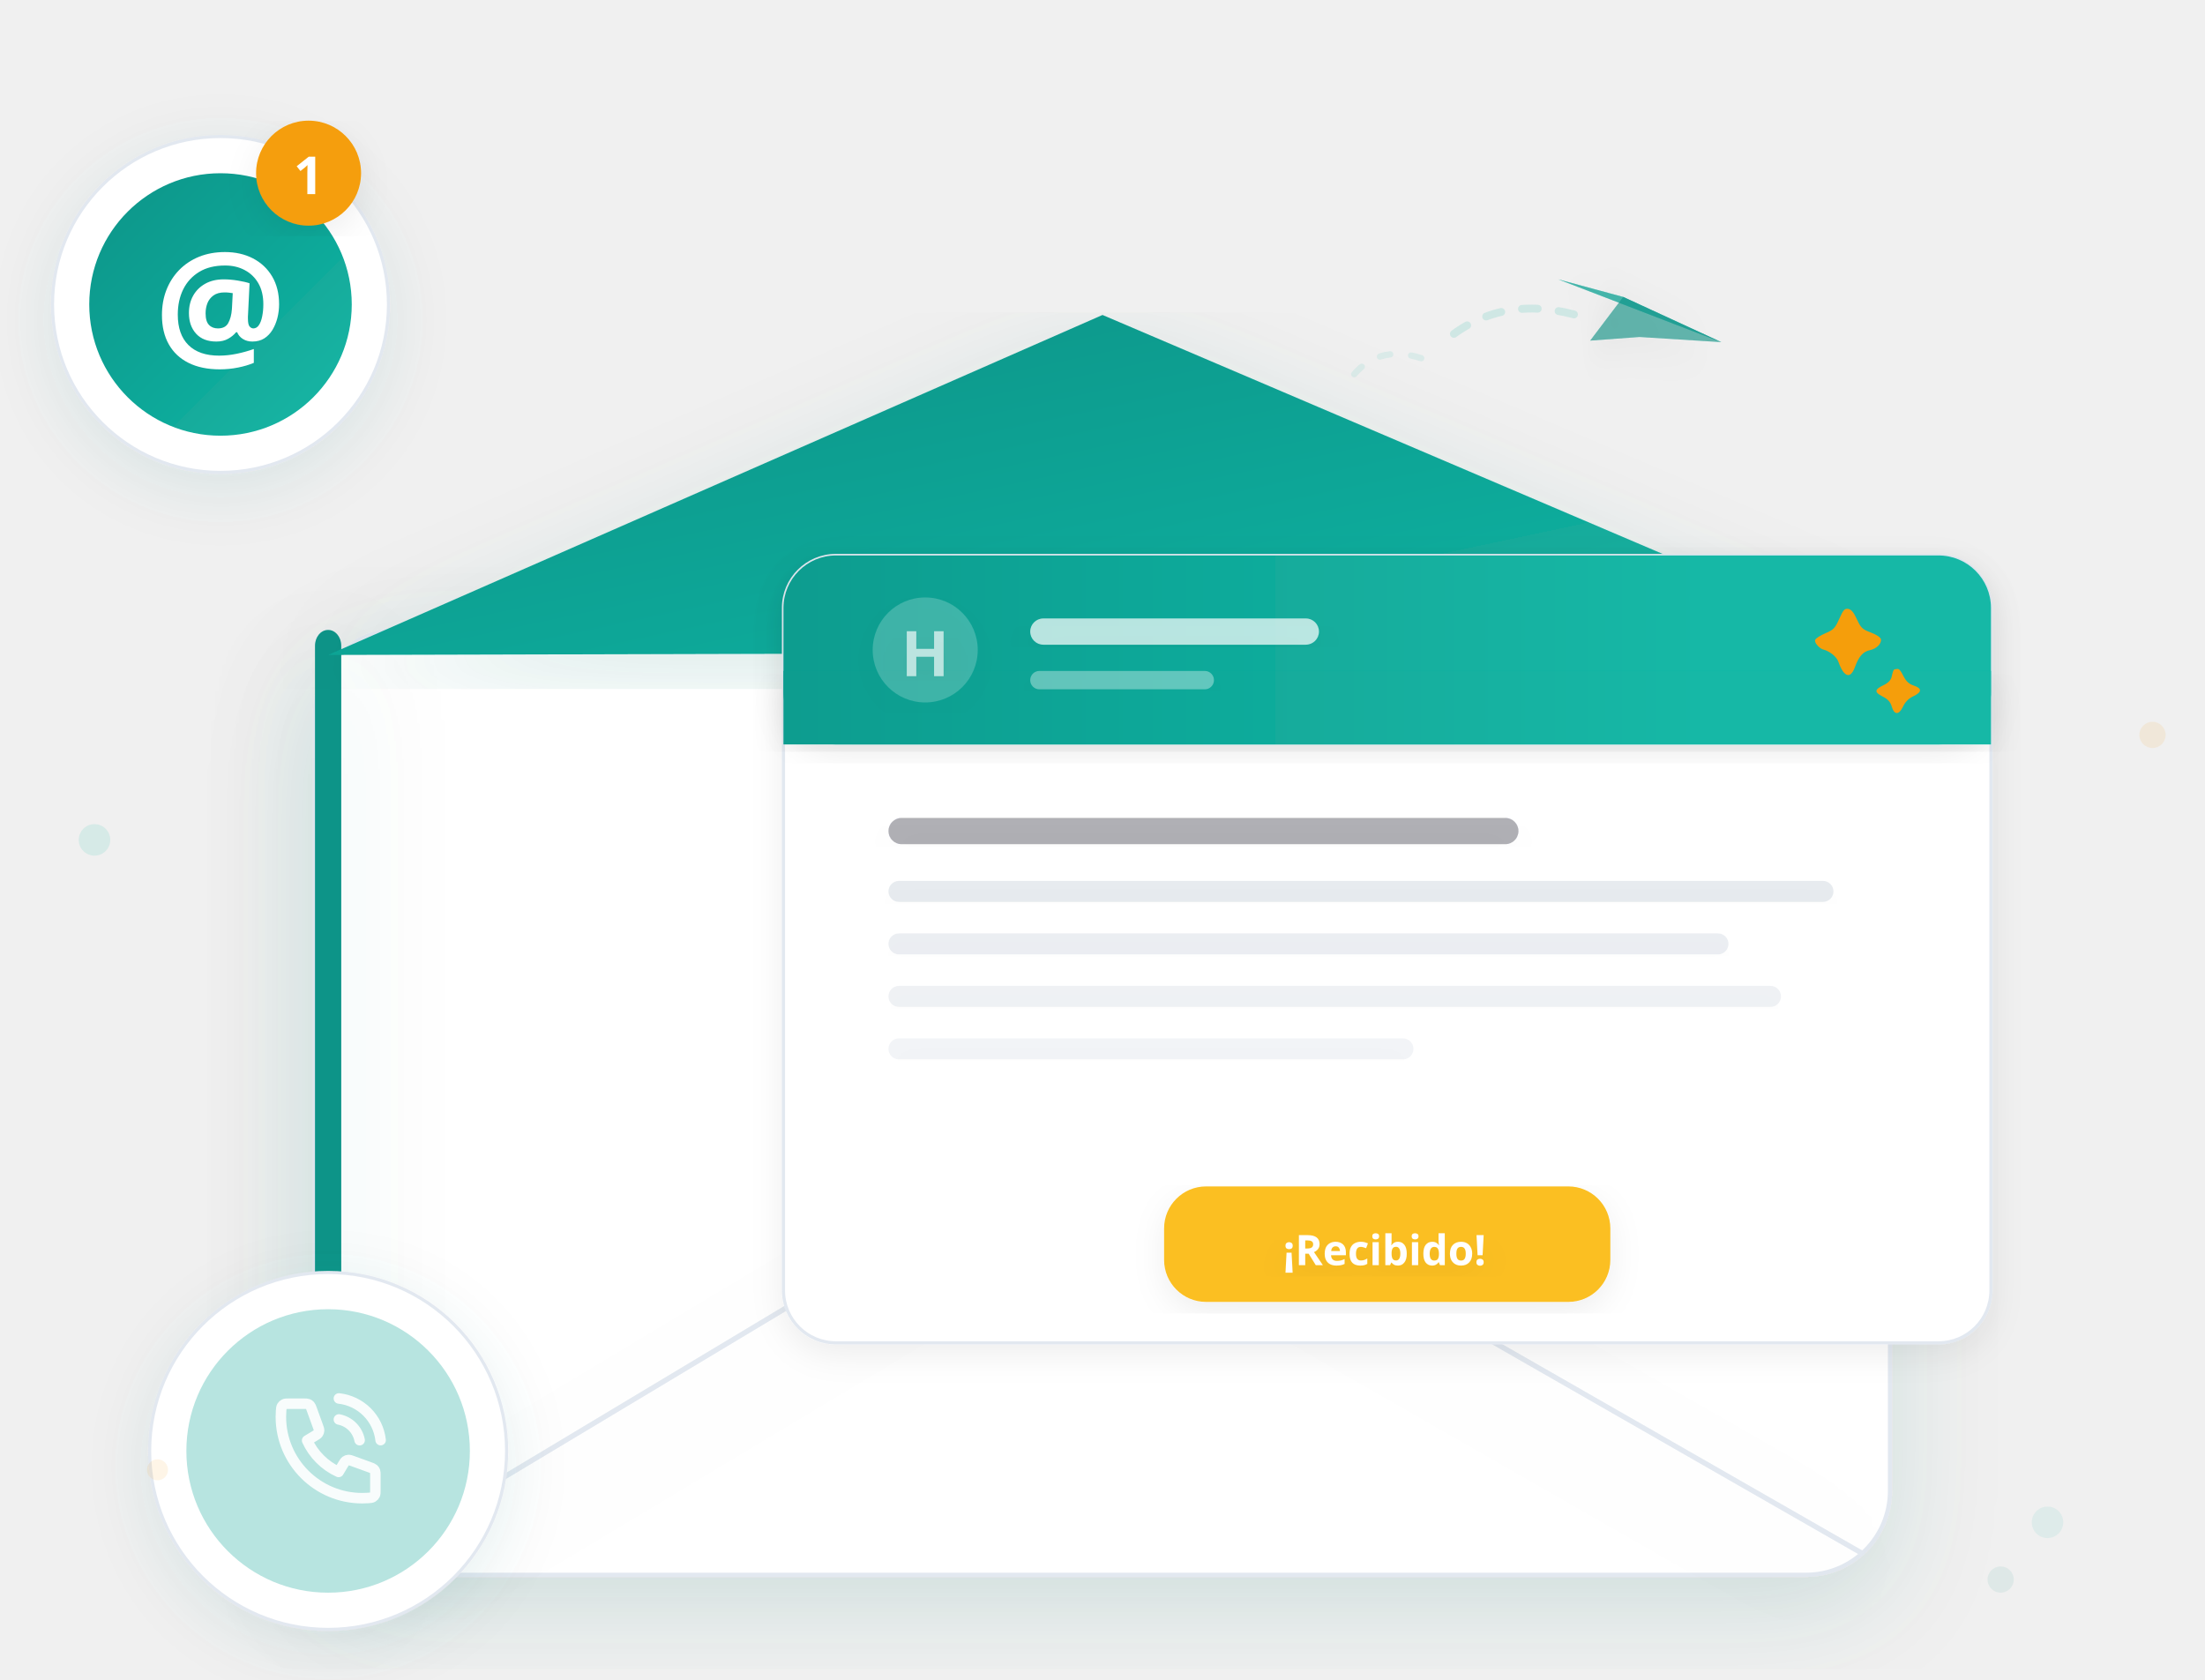
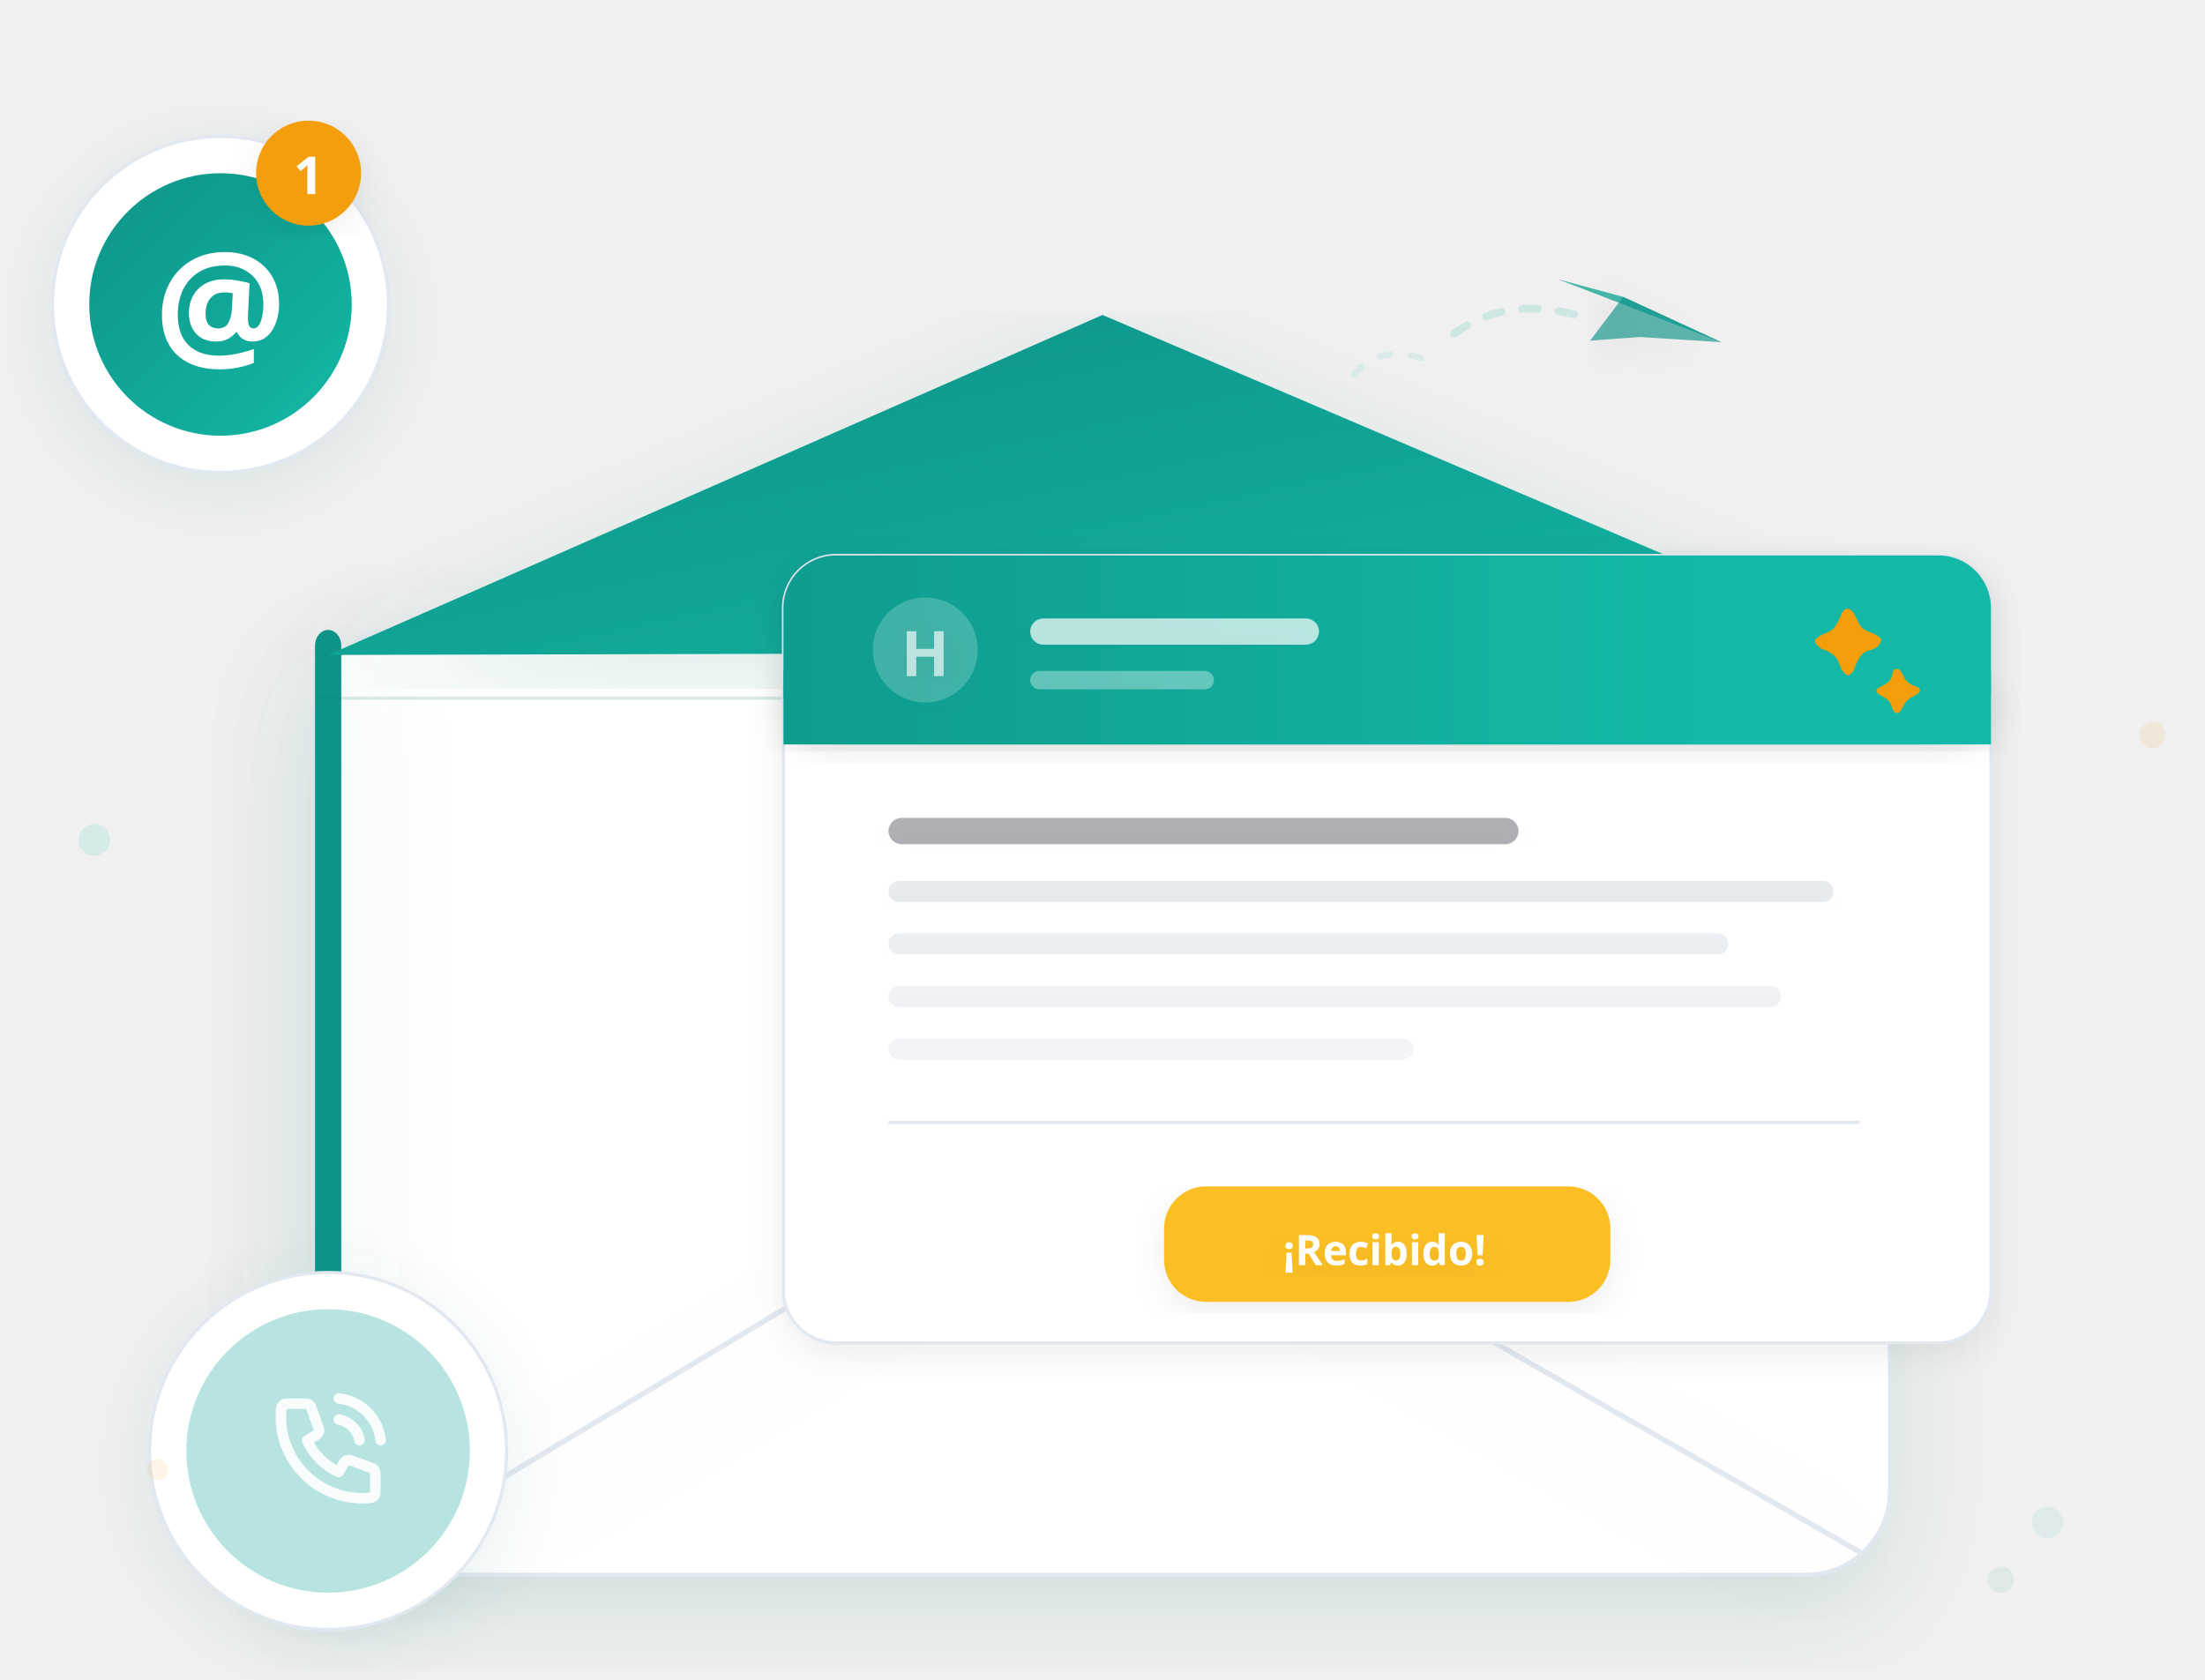
<svg xmlns="http://www.w3.org/2000/svg" xmlns:xlink="http://www.w3.org/1999/xlink" width="420" height="320" viewBox="0 0 420 320" version="1.1" id="svg2009">
  <defs id="defs1913">
    <linearGradient id="env-teal" x1="0%" y1="0%" x2="100%" y2="100%" gradientUnits="objectBoundingBox">
      <stop offset="0%" style="stop-color:#0D9488;stop-opacity:1;" id="stop1853" />
      <stop offset="100%" style="stop-color:#14B8A6;stop-opacity:1;" id="stop1855" />
    </linearGradient>
    <linearGradient id="env-teal-h" x1="0%" y1="0%" x2="100%" y2="0%" gradientUnits="objectBoundingBox">
      <stop offset="0%" style="stop-color:#0D9488;stop-opacity:1;" id="stop1858" />
      <stop offset="100%" style="stop-color:#14B8A6;stop-opacity:1;" id="stop1860" />
    </linearGradient>
    <linearGradient id="env-amber" x1="27.981" y1="271.255" x2="71.225" y2="271.255" gradientUnits="userSpaceOnUse" gradientTransform="matrix(1.965613,0,0,0.508747,60,65)">
      <stop offset="0%" style="stop-color:#F59E0B;stop-opacity:1;" id="stop1863" />
      <stop offset="100%" style="stop-color:#FBBF24;stop-opacity:1;" id="stop1865" />
    </linearGradient>
    <filter id="sh-main" x="-4.8" y="-inf" width="10.6" height="inf">
      <feGaussianBlur in="SourceAlpha" stdDeviation="10" result="blur" id="feGaussianBlur1868" />
      <feOffset in="blur" dx="0" dy="6" result="offsetBlur" id="feOffset1870" />
      <feFlood flood-color="#0F766E" flood-opacity="0.14" result="color" id="feFlood1872" />
      <feComposite in="color" in2="offsetBlur" operator="in" result="shadow" id="feComposite1874" />
      <feMerge id="feMerge1880">
        <feMergeNode in="shadow" id="feMergeNode1876" />
-         <feMergeNode in="SourceGraphic" id="feMergeNode1878" />
      </feMerge>
    </filter>
    <filter id="sh-sm" x="-0.23" y="-0.23" width="1.459" height="1.506">
      <feGaussianBlur in="SourceAlpha" stdDeviation="6" result="blur" id="feGaussianBlur1883" />
      <feOffset in="blur" dx="0" dy="3" result="offsetBlur" id="feOffset1885" />
      <feFlood flood-color="#0F766E" flood-opacity="0.1" result="color" id="feFlood1887" />
      <feComposite in="color" in2="offsetBlur" operator="in" result="shadow" id="feComposite1889" />
      <feMerge id="feMerge1895">
        <feMergeNode in="shadow" id="feMergeNode1891" />
-         <feMergeNode in="SourceGraphic" id="feMergeNode1893" />
      </feMerge>
    </filter>
    <filter id="sh-xs" x="-0.92" y="-inf" width="2.841" height="inf">
      <feGaussianBlur in="SourceAlpha" stdDeviation="3" result="blur" id="feGaussianBlur1898" />
      <feOffset in="blur" dx="0" dy="2" result="offsetBlur" id="feOffset1900" />
      <feFlood flood-color="#1a1a2e" flood-opacity="0.07" result="color" id="feFlood1902" />
      <feComposite in="color" in2="offsetBlur" operator="in" result="shadow" id="feComposite1904" />
      <feMerge id="feMerge1910">
        <feMergeNode in="shadow" id="feMergeNode1906" />
-         <feMergeNode in="SourceGraphic" id="feMergeNode1908" />
      </feMerge>
    </filter>
    <linearGradient xlink:href="#env-teal" id="linearGradient2136" gradientUnits="userSpaceOnUse" x1="0" y1="8.66" x2="138.564" y2="147.224" gradientTransform="matrix(2.165064,0,0,0.4618802,60,65)" />
    <linearGradient xlink:href="#env-teal-h" id="linearGradient2138" gradientUnits="userSpaceOnUse" x1="13.847" y1="50.553" x2="104.841" y2="50.553" gradientTransform="matrix(2.527625,0,0,0.3956283,60,65)" />
    <linearGradient xlink:href="#env-teal-h" id="linearGradient2140" gradientUnits="userSpaceOnUse" x1="8.635" y1="170.235" x2="65.38" y2="170.235" gradientTransform="matrix(4.053217,0,0,0.2467176,60,65)" />
  </defs>
-   <rect x="60" y="120" width="300" height="180" rx="16" ry="16" style="fill:#ffffff;stroke:#e2e8f0;stroke-width:0.8;filter:url(#sh-main)" id="rect1915" />
-   <rect x="60" y="120" width="5" height="180" rx="3" ry="3" style="fill:#0d9488;stroke:none;filter:url(#sh-main)" id="rect1917" />
-   <path d="M 62.5,124.77 210,60 360,124" style="fill:url(#linearGradient2136);stroke:none;filter:url(#sh-main)" id="path1919" />
-   <line x1="60" y1="133" x2="360" y2="133" style="stroke:#0f766e;stroke-width:0.6;stroke-opacity:0.15;filter:url(#sh-main)" id="line1921" />
-   <path d="m 65,300 145,-87 144.699,82.917" style="fill:none;stroke:#e2e8f0;stroke-width:1;filter:url(#sh-main)" id="path1923" />
-   <rect x="149.231" y="105.814" width="230" height="150" rx="10" ry="10" style="fill:#ffffff;stroke:#e2e8f0;stroke-width:0.6;filter:url(#sh-xs)" id="rect1925" />
-   <rect x="149.231" y="105.814" width="230" height="36" rx="10" ry="10" style="fill:url(#linearGradient2138);stroke:none;filter:url(#sh-xs)" id="rect1927" />
-   <rect x="149.231" y="127.814" width="230" height="14" style="fill:url(#linearGradient2140);stroke:none;filter:url(#sh-xs)" id="rect1929" />
-   <circle cx="176.231" cy="123.814" r="10" style="fill:#ffffff;fill-opacity:0.2;stroke:none;filter:url(#sh-xs)" id="circle1931" />
-   <text x="176.231" y="128.814" style="font-weight:800;font-size:12px;font-family:Nunito, sans-serif;text-anchor:middle;fill:#ffffff;fill-opacity:0.65;filter:url(#sh-xs)" id="text1933">H</text>
-   <rect x="196.231" y="117.814" width="55" height="5" rx="2.5" ry="2.5" style="fill:#ffffff;fill-opacity:0.7;stroke:none;filter:url(#sh-xs)" id="rect1935" />
-   <rect x="196.231" y="127.814" width="35" height="3.5" rx="1.75" ry="1.75" style="fill:#ffffff;fill-opacity:0.35;stroke:none;filter:url(#sh-xs)" id="rect1937" />
-   <rect x="169.231" y="155.814" width="120" height="5" rx="2.5" ry="2.5" style="fill:#1a1a2e;fill-opacity:0.35;stroke:none;filter:url(#sh-xs)" id="rect1939" />
-   <rect x="169.231" y="167.814" width="180" height="4" rx="2" ry="2" style="fill:#94a3b8;fill-opacity:0.22;stroke:none;filter:url(#sh-xs)" id="rect1941" />
-   <rect x="169.231" y="177.814" width="160" height="4" rx="2" ry="2" style="fill:#94a3b8;fill-opacity:0.18;stroke:none;filter:url(#sh-xs)" id="rect1943" />
-   <rect x="169.231" y="187.814" width="170" height="4" rx="2" ry="2" style="fill:#94a3b8;fill-opacity:0.15;stroke:none;filter:url(#sh-xs)" id="rect1945" />
-   <rect x="169.231" y="197.814" width="100" height="4" rx="2" ry="2" style="fill:#94a3b8;fill-opacity:0.12;stroke:none;filter:url(#sh-xs)" id="rect1947" />
-   <line x1="169.231" y1="213.814" x2="354.231" y2="213.814" style="stroke:#e2e8f0;stroke-width:0.6;filter:url(#sh-xs)" id="line1949" />
-   <rect x="221.731" y="226.014" width="85" height="22" rx="8" ry="8" style="fill:url(#env-amber);stroke:none;filter:url(#sh-xs)" id="rect1951" />
-   <text x="263.731" y="241.014" style="font-weight:700;font-size:8px;font-family:Nunito, sans-serif;text-anchor:middle;fill:#ffffff;filter:url(#sh-xs)" id="text1953">¡Recibido!</text>
-   <g style="filter:url(#sh-sm)" transform="translate(42, 58)" id="g1969">
-     <circle cx="0" cy="0" r="32" style="fill:#ffffff;stroke:#e2e8f0;stroke-width:0.6" id="circle1963" />
-     <circle cx="0" cy="0" r="25" style="fill:url(#env-teal);stroke:none" id="circle1965" />
-     <text x="0" y="10" style="font-family:Nunito,sans-serif;font-weight:800;font-size:28px;fill:#ffffff;text-anchor:middle" id="text1967">@</text>
-   </g>
-   <g style="filter:url(#sh-sm)" transform="translate(62.5,276.4062)" id="g1979">
-     <circle cx="0" cy="0" r="34" style="fill:#ffffff;stroke:#e2e8f0;stroke-width:0.6" id="circle1971" />
-     <circle cx="0" cy="0" r="27" style="fill:#b7e4e0;stroke:none;fill-opacity:1" id="circle1973" />
-     <g transform="translate(-12,-12)" id="g1977">
-       <path d="m 14.05,6 c 0.977,0.191 1.874,0.668 2.578,1.372 C 17.332,8.076 17.809,8.973 18,9.95 M 14.05,2 c 2.029,0.225 3.922,1.134 5.366,2.577 C 20.861,6.02 21.772,7.911 22,9.94 M 18.5,21 C 9.94,21 3,14.06 3,5.5 3,5.114 3.014,4.731 3.042,4.352 3.074,3.917 3.09,3.699 3.204,3.501 3.298,3.337 3.466,3.181 3.636,3.099 3.842,3 4.082,3 4.562,3 h 2.817 c 0.404,0 0.606,0 0.779,0.066 0.153,0.059 0.289,0.154 0.396,0.278 0.122,0.14 0.191,0.33 0.329,0.709 l 1.166,3.207 c 0.161,0.441 0.241,0.662 0.227,0.872 -0.012,0.185 -0.075,0.362 -0.182,0.513 C 9.973,8.816 9.771,8.937 9.369,9.179 L 8,10 c 1.202,2.649 3.35,4.8 6,6 l 0.821,-1.369 c 0.242,-0.403 0.362,-0.604 0.534,-0.726 0.151,-0.107 0.329,-0.17 0.513,-0.182 0.209,-0.014 0.43,0.067 0.872,0.227 l 3.207,1.166 c 0.379,0.138 0.569,0.207 0.709,0.329 0.124,0.107 0.219,0.243 0.278,0.396 C 21,16.015 21,16.217 21,16.621 v 2.817 c 0,0.48 0,0.72 -0.099,0.926 -0.082,0.171 -0.238,0.338 -0.402,0.432 -0.198,0.114 -0.416,0.13 -0.851,0.162 C 19.269,20.986 18.886,21 18.5,21 Z" style="fill:none;stroke:#ffffff;stroke-width:2;stroke-linecap:round;stroke-linejoin:round;stroke-opacity:0.9" id="path1975" />
+   <use href="#rect1915" style="filter:url(#sh-main)" />
+   <rect x="60" y="120" width="300" height="180" rx="16" ry="16" style="fill:#ffffff;stroke:#e2e8f0;stroke-width:0.8;" id="rect1915" />
+   <use href="#rect1917" style="filter:url(#sh-main)" />
+   <rect x="60" y="120" width="5" height="180" rx="3" ry="3" style="fill:#0d9488;stroke:none;" id="rect1917" />
+   <use href="#path1919" style="filter:url(#sh-main)" />
+   <path d="M 62.5,124.77 210,60 360,124" style="fill:url(#linearGradient2136);stroke:none;" id="path1919" />
+   <use href="#line1921" style="filter:url(#sh-main)" />
+   <line x1="60" y1="133" x2="360" y2="133" style="stroke:#0f766e;stroke-width:0.6;stroke-opacity:0.15;" id="line1921" />
+   <use href="#path1923" style="filter:url(#sh-main)" />
+   <path d="m 65,300 145,-87 144.699,82.917" style="fill:none;stroke:#e2e8f0;stroke-width:1;" id="path1923" />
+   <use href="#rect1925" style="filter:url(#sh-xs)" />
+   <rect x="149.231" y="105.814" width="230" height="150" rx="10" ry="10" style="fill:#ffffff;stroke:#e2e8f0;stroke-width:0.6;" id="rect1925" />
+   <use href="#rect1927" style="filter:url(#sh-xs)" />
+   <rect x="149.231" y="105.814" width="230" height="36" rx="10" ry="10" style="fill:url(#linearGradient2138);stroke:none;" id="rect1927" />
+   <use href="#rect1929" style="filter:url(#sh-xs)" />
+   <rect x="149.231" y="127.814" width="230" height="14" style="fill:url(#linearGradient2140);stroke:none;" id="rect1929" />
+   <use href="#circle1931" style="filter:url(#sh-xs)" />
+   <circle cx="176.231" cy="123.814" r="10" style="fill:#ffffff;fill-opacity:0.2;stroke:none;" id="circle1931" />
+   <use href="#text1933" style="filter:url(#sh-xs)" />
+   <text x="176.231" y="128.814" style="font-weight:800;font-size:12px;font-family:Nunito, sans-serif;text-anchor:middle;fill:#ffffff;fill-opacity:0.65;" id="text1933">H</text>
+   <use href="#rect1935" style="filter:url(#sh-xs)" />
+   <rect x="196.231" y="117.814" width="55" height="5" rx="2.5" ry="2.5" style="fill:#ffffff;fill-opacity:0.7;stroke:none;" id="rect1935" />
+   <use href="#rect1937" style="filter:url(#sh-xs)" />
+   <rect x="196.231" y="127.814" width="35" height="3.5" rx="1.75" ry="1.75" style="fill:#ffffff;fill-opacity:0.35;stroke:none;" id="rect1937" />
+   <use href="#rect1939" style="filter:url(#sh-xs)" />
+   <rect x="169.231" y="155.814" width="120" height="5" rx="2.5" ry="2.5" style="fill:#1a1a2e;fill-opacity:0.35;stroke:none;" id="rect1939" />
+   <use href="#rect1941" style="filter:url(#sh-xs)" />
+   <rect x="169.231" y="167.814" width="180" height="4" rx="2" ry="2" style="fill:#94a3b8;fill-opacity:0.22;stroke:none;" id="rect1941" />
+   <use href="#rect1943" style="filter:url(#sh-xs)" />
+   <rect x="169.231" y="177.814" width="160" height="4" rx="2" ry="2" style="fill:#94a3b8;fill-opacity:0.18;stroke:none;" id="rect1943" />
+   <use href="#rect1945" style="filter:url(#sh-xs)" />
+   <rect x="169.231" y="187.814" width="170" height="4" rx="2" ry="2" style="fill:#94a3b8;fill-opacity:0.15;stroke:none;" id="rect1945" />
+   <use href="#rect1947" style="filter:url(#sh-xs)" />
+   <rect x="169.231" y="197.814" width="100" height="4" rx="2" ry="2" style="fill:#94a3b8;fill-opacity:0.12;stroke:none;" id="rect1947" />
+   <use href="#line1949" style="filter:url(#sh-xs)" />
+   <line x1="169.231" y1="213.814" x2="354.231" y2="213.814" style="stroke:#e2e8f0;stroke-width:0.6;" id="line1949" />
+   <use href="#rect1951" style="filter:url(#sh-xs)" />
+   <rect x="221.731" y="226.014" width="85" height="22" rx="8" ry="8" style="fill:url(#env-amber);stroke:none;" id="rect1951" />
+   <use href="#text1953" style="filter:url(#sh-xs)" />
+   <text x="263.731" y="241.014" style="font-weight:700;font-size:8px;font-family:Nunito, sans-serif;text-anchor:middle;fill:#ffffff;" id="text1953">¡Recibido!</text>
+   <g transform="translate(42, 58)">
+     <use href="#g1969" style="filter:url(#sh-sm)" />
+     <g style="" id="g1969">
+       <circle cx="0" cy="0" r="32" style="fill:#ffffff;stroke:#e2e8f0;stroke-width:0.6" id="circle1963" />
+       <circle cx="0" cy="0" r="25" style="fill:url(#env-teal);stroke:none" id="circle1965" />
+       <text x="0" y="10" style="font-family:Nunito,sans-serif;font-weight:800;font-size:28px;fill:#ffffff;text-anchor:middle" id="text1967">@</text>
    </g>
  </g>
-   <g style="filter:url(#sh-xs)" transform="rotate(53.79509,113.6928,328.1683)" id="g1987">
-     <path d="M 0,18 10,10 28,0 Z" style="fill:#14b8a6;fill-opacity:0.55;stroke:none" id="path1981" />
-     <path d="m 28,0 -18,10 3,10 5,-8 z" style="fill:#0d9488;fill-opacity:0.65;stroke:none" id="path1983" />
-     <path d="M 0,18 28,0 10,10 Z" style="fill:#0d9488;fill-opacity:0.45;stroke:none" id="path1985" />
+   <g transform="translate(62.5,276.4062)">
+     <use href="#g1979" style="filter:url(#sh-sm)" />
+     <g style="" id="g1979">
+       <circle cx="0" cy="0" r="34" style="fill:#ffffff;stroke:#e2e8f0;stroke-width:0.6" id="circle1971" />
+       <circle cx="0" cy="0" r="27" style="fill:#b7e4e0;stroke:none;fill-opacity:1" id="circle1973" />
+       <g transform="translate(-12,-12)" id="g1977">
+         <path d="m 14.05,6 c 0.977,0.191 1.874,0.668 2.578,1.372 C 17.332,8.076 17.809,8.973 18,9.95 M 14.05,2 c 2.029,0.225 3.922,1.134 5.366,2.577 C 20.861,6.02 21.772,7.911 22,9.94 M 18.5,21 C 9.94,21 3,14.06 3,5.5 3,5.114 3.014,4.731 3.042,4.352 3.074,3.917 3.09,3.699 3.204,3.501 3.298,3.337 3.466,3.181 3.636,3.099 3.842,3 4.082,3 4.562,3 h 2.817 c 0.404,0 0.606,0 0.779,0.066 0.153,0.059 0.289,0.154 0.396,0.278 0.122,0.14 0.191,0.33 0.329,0.709 l 1.166,3.207 c 0.161,0.441 0.241,0.662 0.227,0.872 -0.012,0.185 -0.075,0.362 -0.182,0.513 C 9.973,8.816 9.771,8.937 9.369,9.179 L 8,10 c 1.202,2.649 3.35,4.8 6,6 l 0.821,-1.369 c 0.242,-0.403 0.362,-0.604 0.534,-0.726 0.151,-0.107 0.329,-0.17 0.513,-0.182 0.209,-0.014 0.43,0.067 0.872,0.227 l 3.207,1.166 c 0.379,0.138 0.569,0.207 0.709,0.329 0.124,0.107 0.219,0.243 0.278,0.396 C 21,16.015 21,16.217 21,16.621 v 2.817 c 0,0.48 0,0.72 -0.099,0.926 -0.082,0.171 -0.238,0.338 -0.402,0.432 -0.198,0.114 -0.416,0.13 -0.851,0.162 C 19.269,20.986 18.886,21 18.5,21 Z" style="fill:none;stroke:#ffffff;stroke-width:2;stroke-linecap:round;stroke-linejoin:round;stroke-opacity:0.9" id="path1975" />
+       </g>
+     </g>
+   </g>
+   <g transform="rotate(53.79509,113.6928,328.1683)">
+     <use href="#g1987" style="filter:url(#sh-xs)" />
+     <g style="" id="g1987">
+       <path d="M 0,18 10,10 28,0 Z" style="fill:#14b8a6;fill-opacity:0.55;stroke:none" id="path1981" />
+       <path d="m 28,0 -18,10 3,10 5,-8 z" style="fill:#0d9488;fill-opacity:0.65;stroke:none" id="path1983" />
+       <path d="M 0,18 28,0 10,10 Z" style="fill:#0d9488;fill-opacity:0.45;stroke:none" id="path1985" />
+     </g>
  </g>
  <path d="m 299.802,59.898 q -14.727,-3.889 -25.428,5.779" style="fill:none;stroke:#14b8a6;stroke-width:1.5;stroke-linecap:round;stroke-dasharray:3, 4;stroke-opacity:0.15" id="path1989" />
  <path d="m 270.709,68.239 q -8.499,-2.788 -13.557,4.025" style="fill:none;stroke:#14b8a6;stroke-width:1.2;stroke-linecap:round;stroke-dasharray:2, 4;stroke-opacity:0.1" id="path1991" />
-   <g style="filter:url(#sh-xs)" transform="translate(58.77663,32.986)" id="g1997">
-     <circle cx="0" cy="0" r="10" style="fill:#f59e0b;stroke:none" id="circle1993" />
-     <text x="0" y="4" style="font-weight:800;font-size:10px;font-family:Nunito, sans-serif;text-anchor:middle;fill:#ffffff" id="text1995">1</text>
+   <g transform="translate(58.77663,32.986)">
+     <use href="#g1997" style="filter:url(#sh-xs)" />
+     <g style="" id="g1997">
+       <circle cx="0" cy="0" r="10" style="fill:#f59e0b;stroke:none" id="circle1993" />
+       <text x="0" y="4" style="font-weight:800;font-size:10px;font-family:Nunito, sans-serif;text-anchor:middle;fill:#ffffff" id="text1995">1</text>
+     </g>
  </g>
  <circle cx="18" cy="160" r="3" style="fill:#14B8A6;fill-opacity:0.12;stroke:none" id="circle1999" />
  <circle cx="410" cy="140" r="2.5" style="fill:#F59E0B;fill-opacity:0.1;stroke:none" id="circle2001" />
  <circle cx="381.075" cy="300.906" r="2.5" style="fill:#0d9488;fill-opacity:0.08;stroke:none" id="circle2003" />
  <circle cx="390" cy="290" r="3" style="fill:#14B8A6;fill-opacity:0.08;stroke:none" id="circle2005" />
  <circle cx="30" cy="280" r="2" style="fill:#F59E0B;fill-opacity:0.1;stroke:none" id="circle2007" />
  <g id="layer1" transform="matrix(2.008596,0,0,2.008596,-48.92479,-1.335019)" style="stroke-width:1.882">
    <path d="m 204.033,64.144 c -0.151,0.025 -0.224,0.437 -0.288,0.704 -0.078,0.327 -0.326,0.586 -0.761,0.794 -0.881,0.421 -0.903,0.669 -0.094,1.082 0.495,0.253 0.735,0.515 0.856,0.934 0.239,0.835 0.689,0.845 1.075,0.025 0.211,-0.448 0.537,-0.776 0.977,-0.983 0.828,-0.39 0.842,-0.75 0.039,-1.015 -0.443,-0.146 -0.721,-0.4 -0.968,-0.884 -0.409,-0.801 -0.463,-0.719 -0.836,-0.656 z m -4.839,0.284 c -0.152,-0.173 -0.366,-0.596 -0.476,-0.939 -0.195,-0.609 -0.954,-1.102 -1.476,-1.228 -0.279,-0.067 -0.864,-0.609 -0.748,-0.912 0.054,-0.142 0.49,-0.423 0.969,-0.625 0.772,-0.326 0.92,-0.48 1.312,-1.368 0.372,-0.841 0.506,-0.991 0.843,-0.944 0.288,0.041 0.521,0.317 0.828,0.982 0.38,0.824 0.524,0.961 1.323,1.259 0.518,0.193 0.921,0.46 0.956,0.632 0.083,0.414 -0.418,0.917 -1.036,1.04 -0.641,0.128 -1.06,0.593 -1.41,1.566 -0.299,0.832 -0.669,1.015 -1.086,0.538 z" style="fill:#f59e0b;fill-opacity:1;stroke-width:1.882" id="path1908-4" />
  </g>
</svg>
